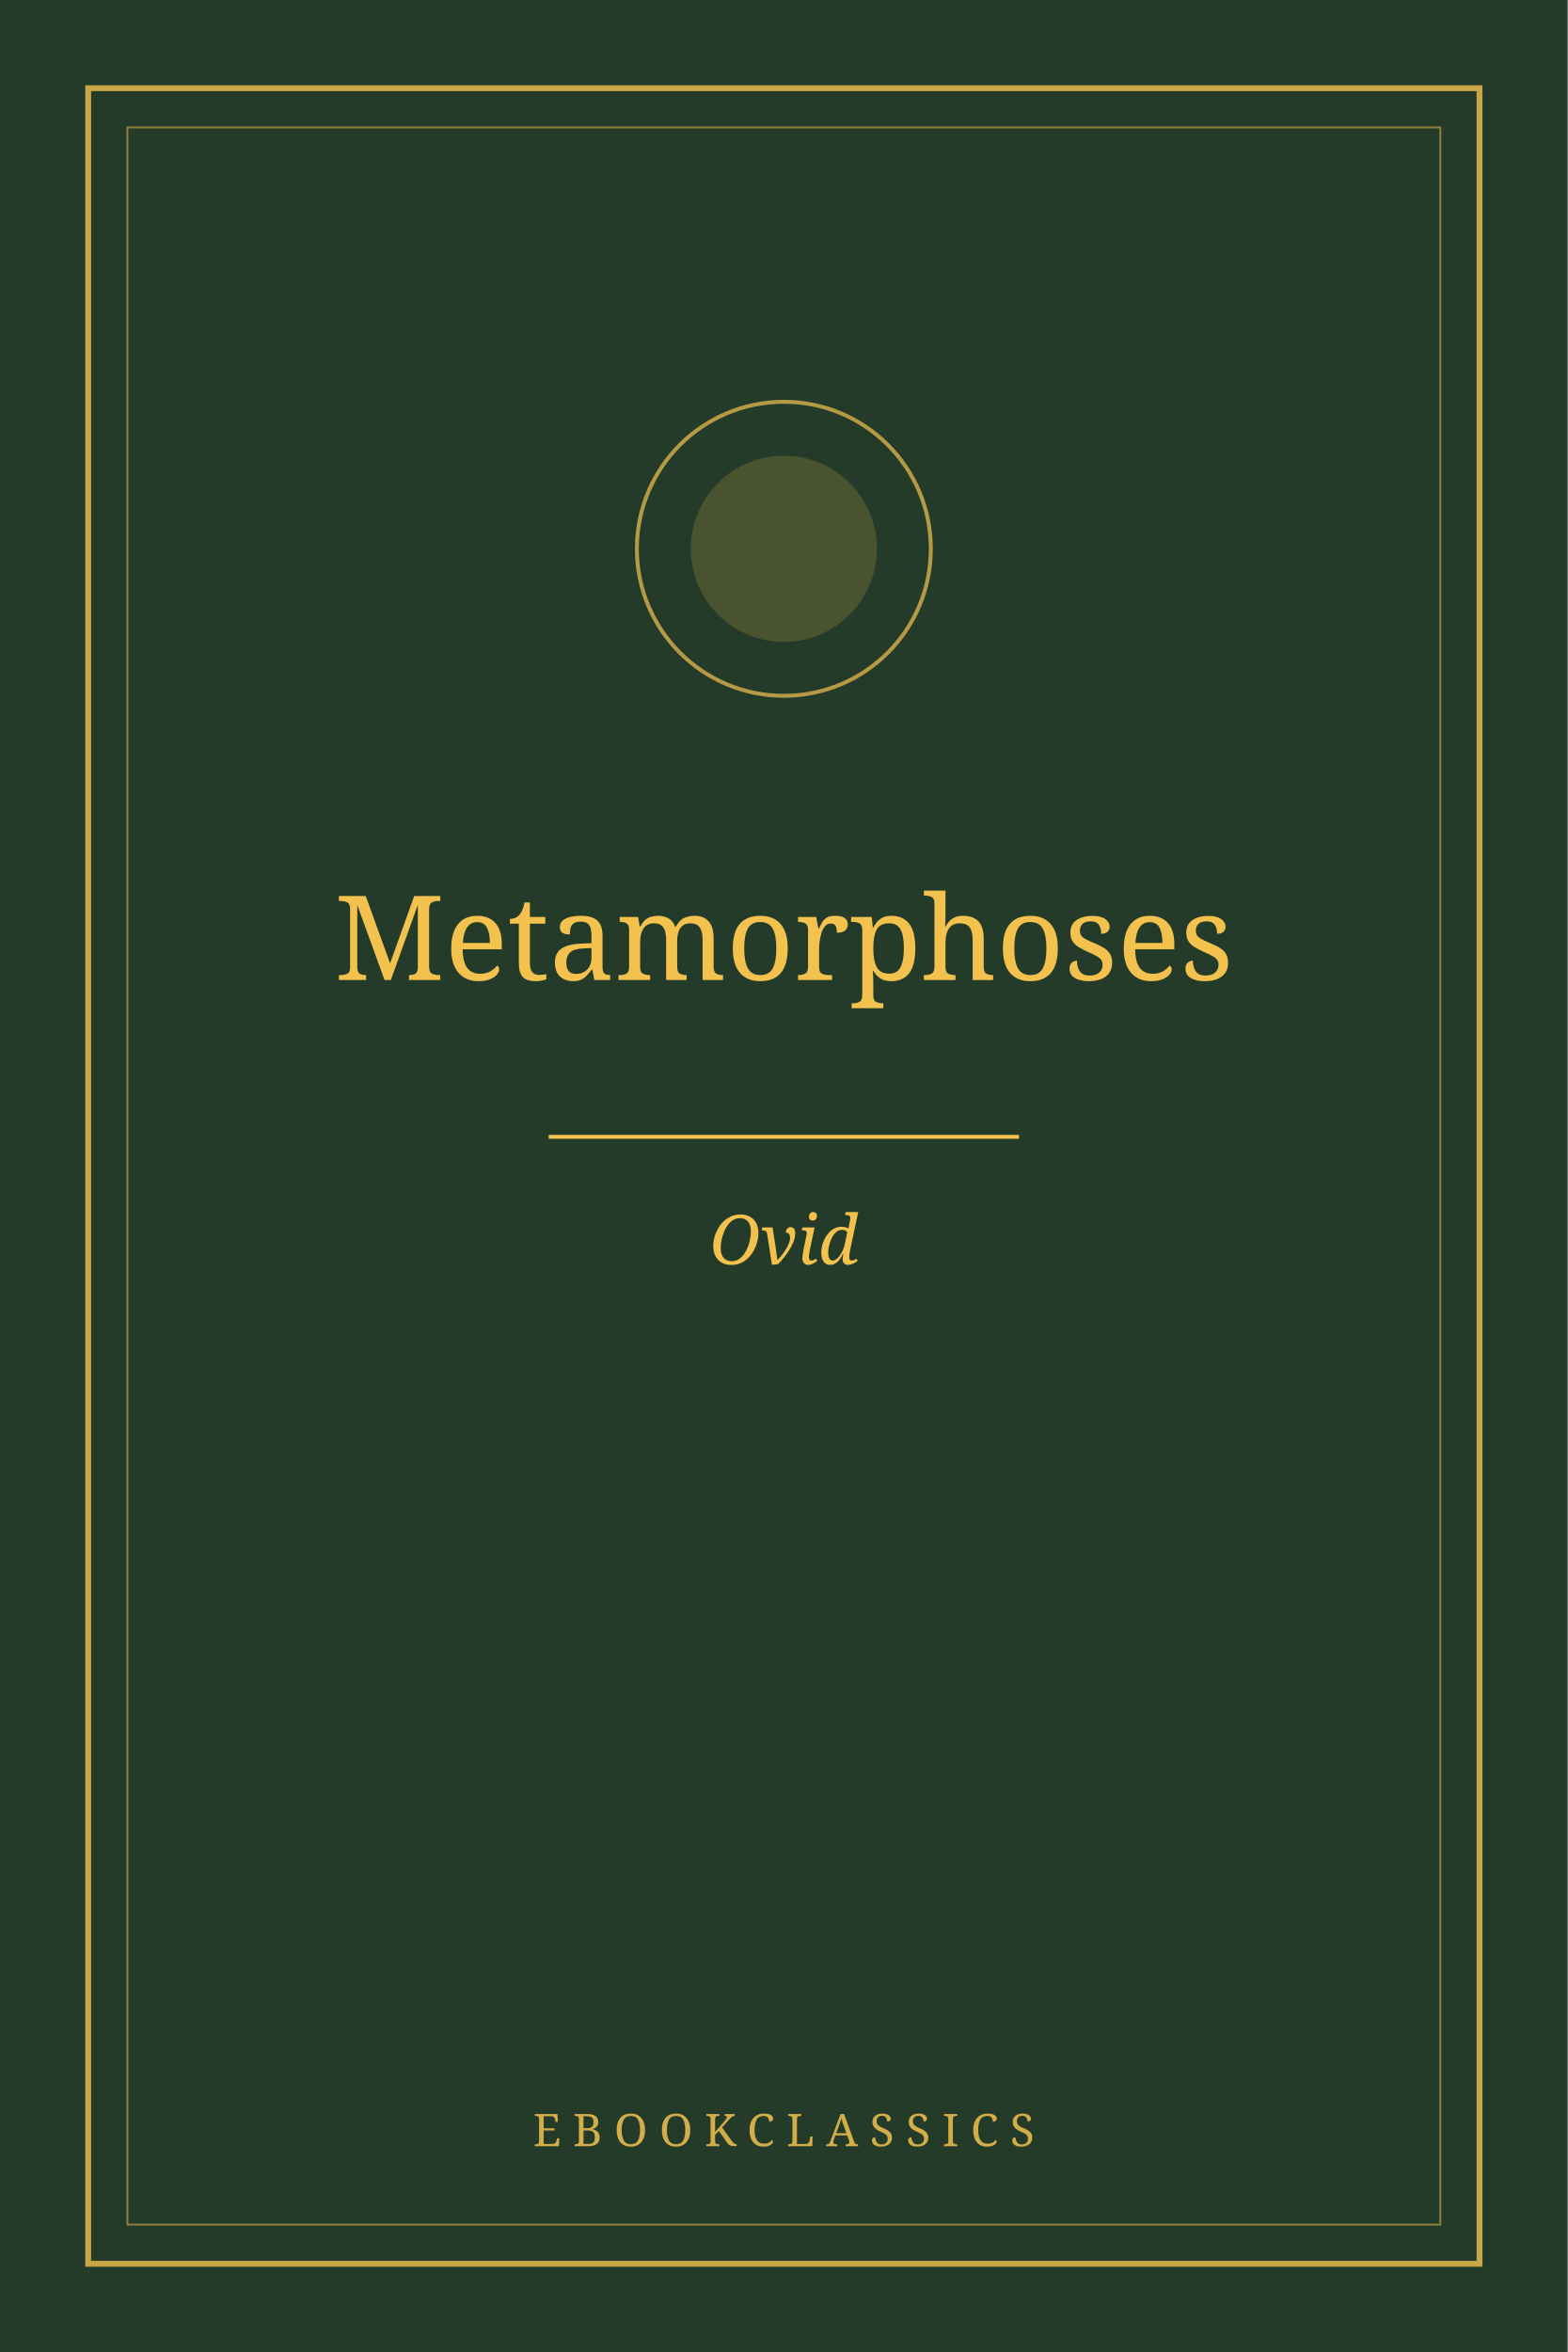
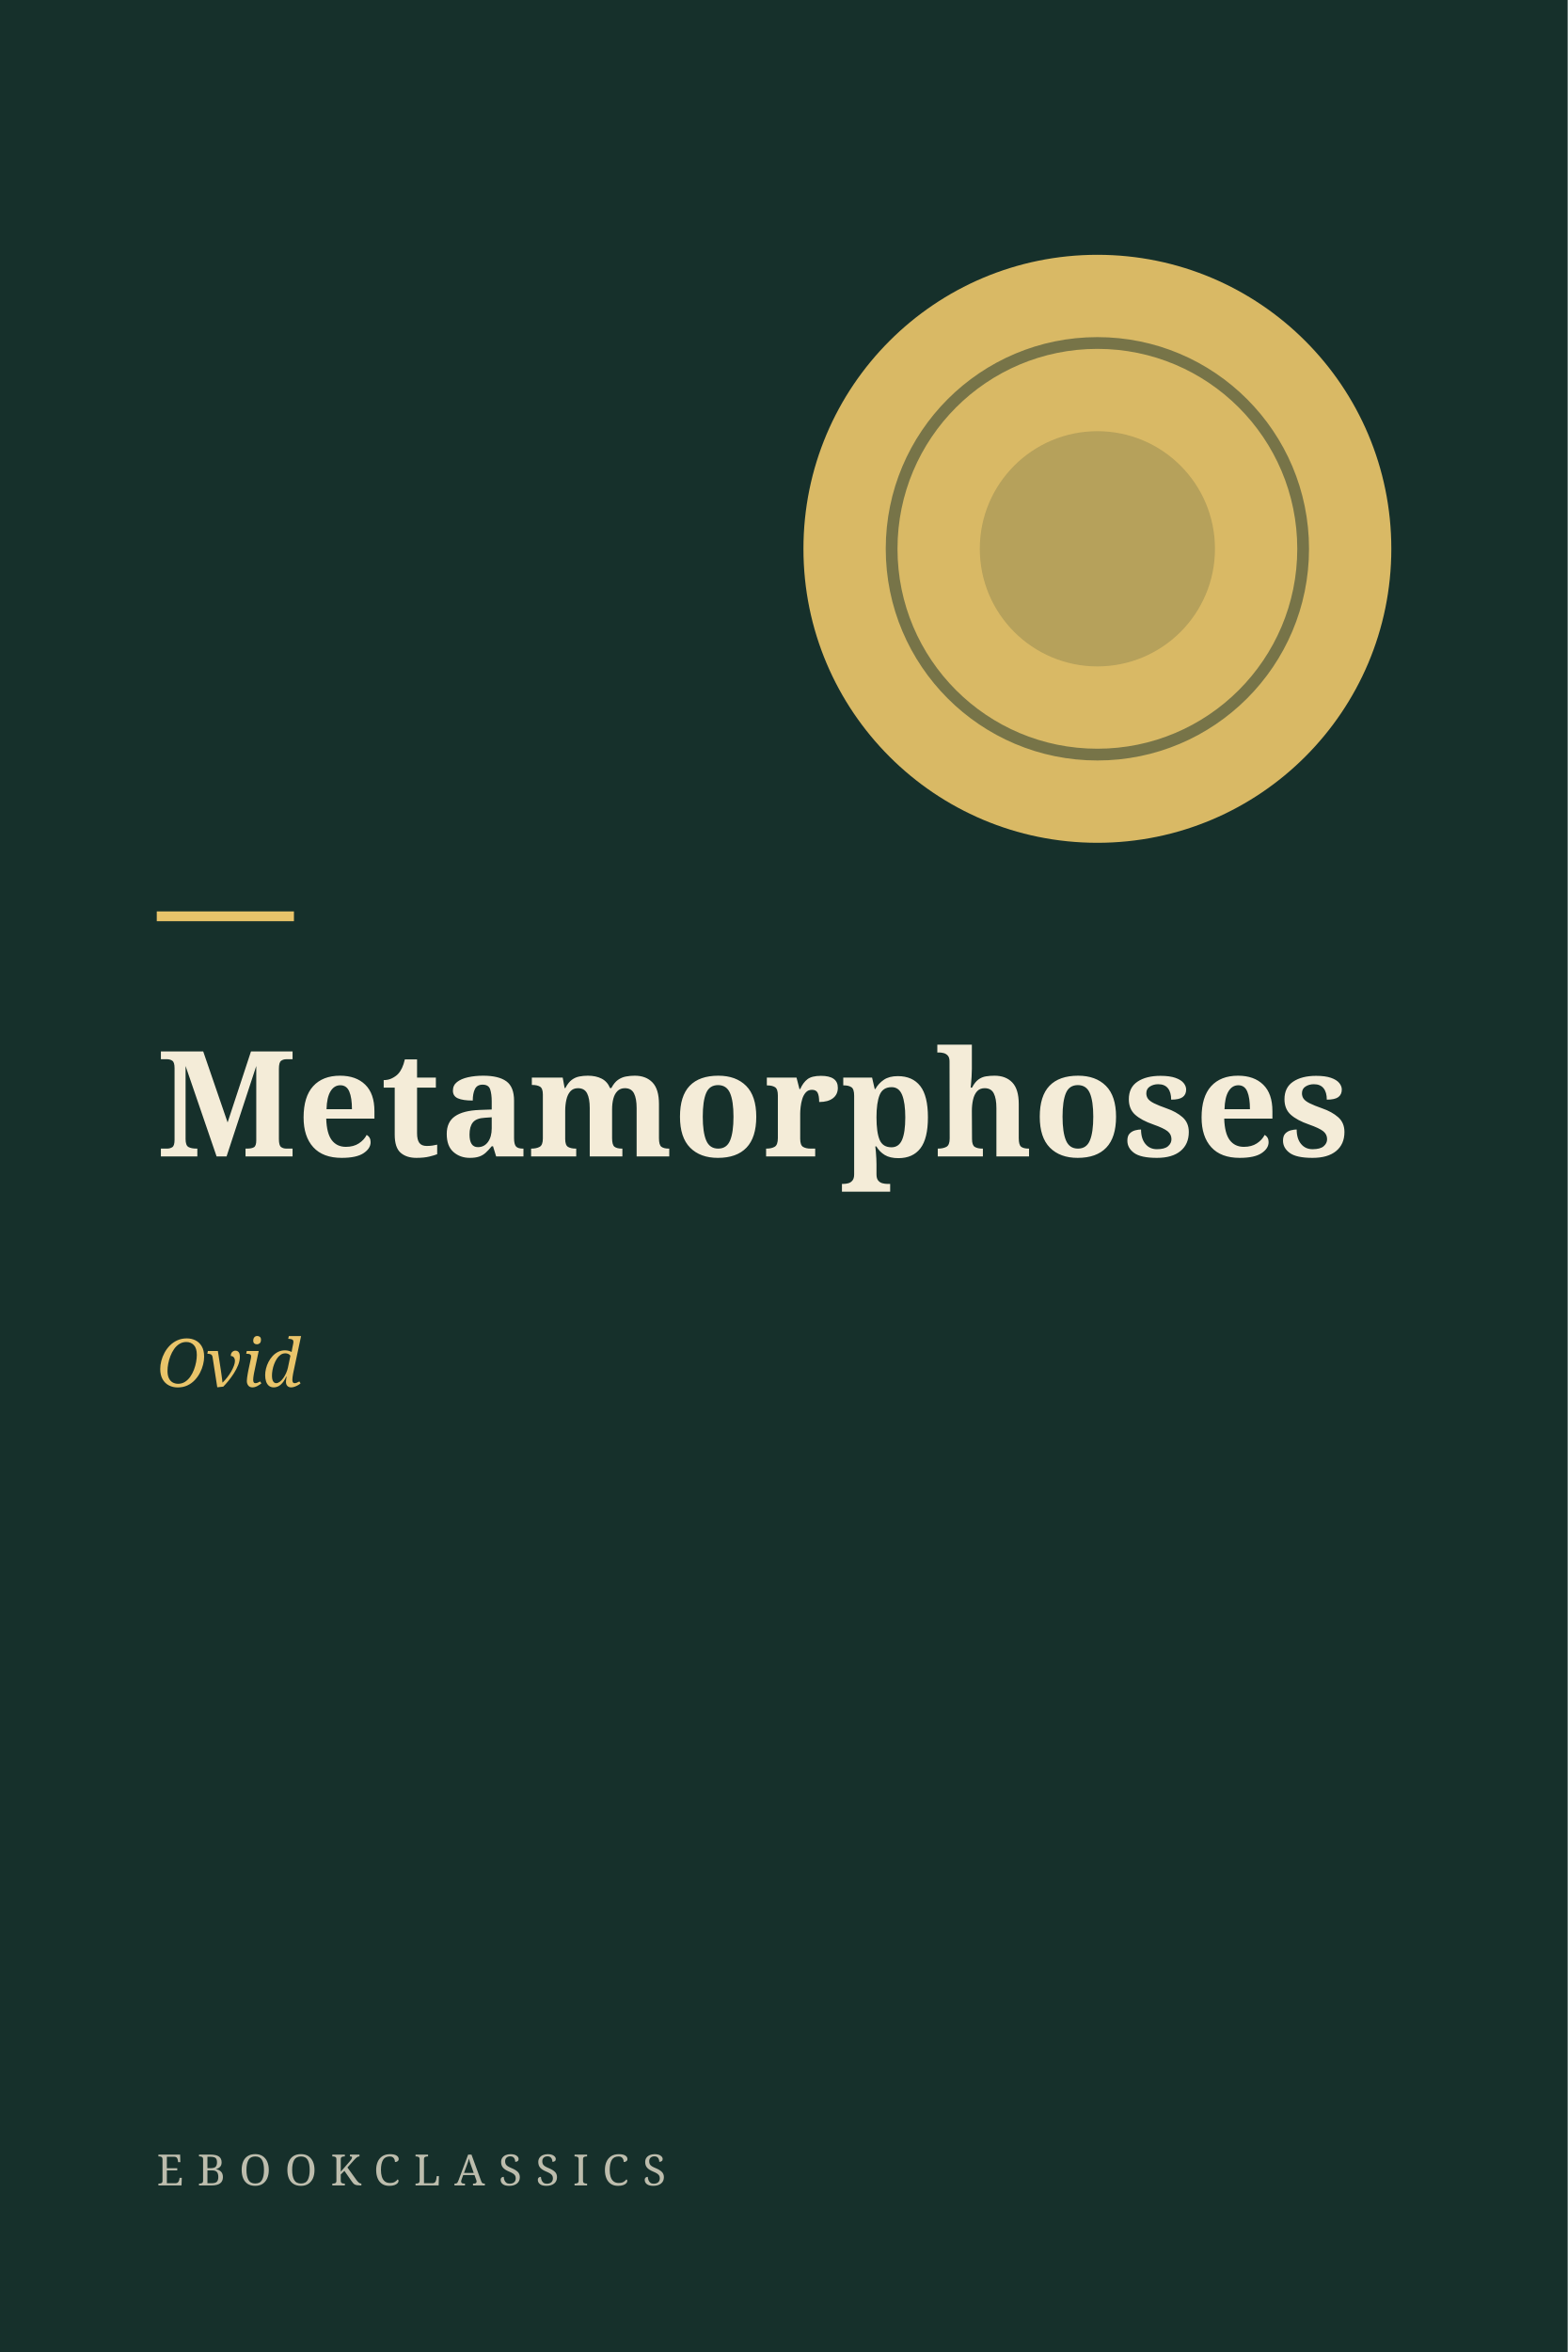
<svg xmlns="http://www.w3.org/2000/svg" width="1600" height="2400" viewBox="0 0 1600 2400">
-   <rect width="1600" height="2400" fill="#243b2a" />
-   <rect x="90" y="90" width="1420" height="2220" fill="none" stroke="#f2c14e" stroke-width="6" opacity=".8" />
-   <rect x="130" y="130" width="1340" height="2140" fill="none" stroke="#f2c14e" stroke-width="2" opacity=".5" />
-   <circle cx="800" cy="560" r="150" fill="none" stroke="#f2c14e" stroke-width="4" opacity=".7" />
-   <circle cx="800" cy="560" r="95" fill="#f2c14e" opacity=".18" />
-   <text x="800" y="1000" text-anchor="middle" font-size="120" font-family="Georgia, serif" fill="#f2c14e">Metamorphoses</text>
-   <line x1="560" y1="1160" x2="1040" y2="1160" stroke="#f2c14e" stroke-width="4" />
-   <text x="800" y="1290" text-anchor="middle" font-size="70" font-style="italic" font-family="Georgia, serif" fill="#f2c14e">Ovid</text>
-   <text x="800" y="2190" text-anchor="middle" font-size="46" letter-spacing="12" font-family="Georgia, serif" fill="#f2c14e" opacity=".85">EBOOKCLASSICS</text>
+   <rect width="1600" height="2400" fill="#16302b" />
+   <circle cx="1120" cy="560" r="300" fill="#e9c46a" opacity=".92" />
+   <circle cx="1120" cy="560" r="210" fill="none" stroke="#16302b" stroke-width="12" opacity=".5" />
+   <circle cx="1120" cy="560" r="120" fill="#16302b" opacity=".18" />
+   <rect x="160" y="930" width="140" height="10" fill="#e9c46a" />
+   <text x="160" y="1180" font-size="150" font-weight="600" font-family="Libertinus Serif, Georgia, serif" fill="#f4ecd8">Metamorphoses</text>
+   <text x="160" y="1415" font-size="68" font-style="italic" font-family="Libertinus Serif, Georgia, serif" fill="#e9c46a">Ovid</text>
+   <text x="160" y="2230" font-size="44" letter-spacing="14" font-family="Libertinus Serif, Georgia, serif" fill="#f4ecd8" opacity=".75">EBOOKCLASSICS</text>
</svg>
